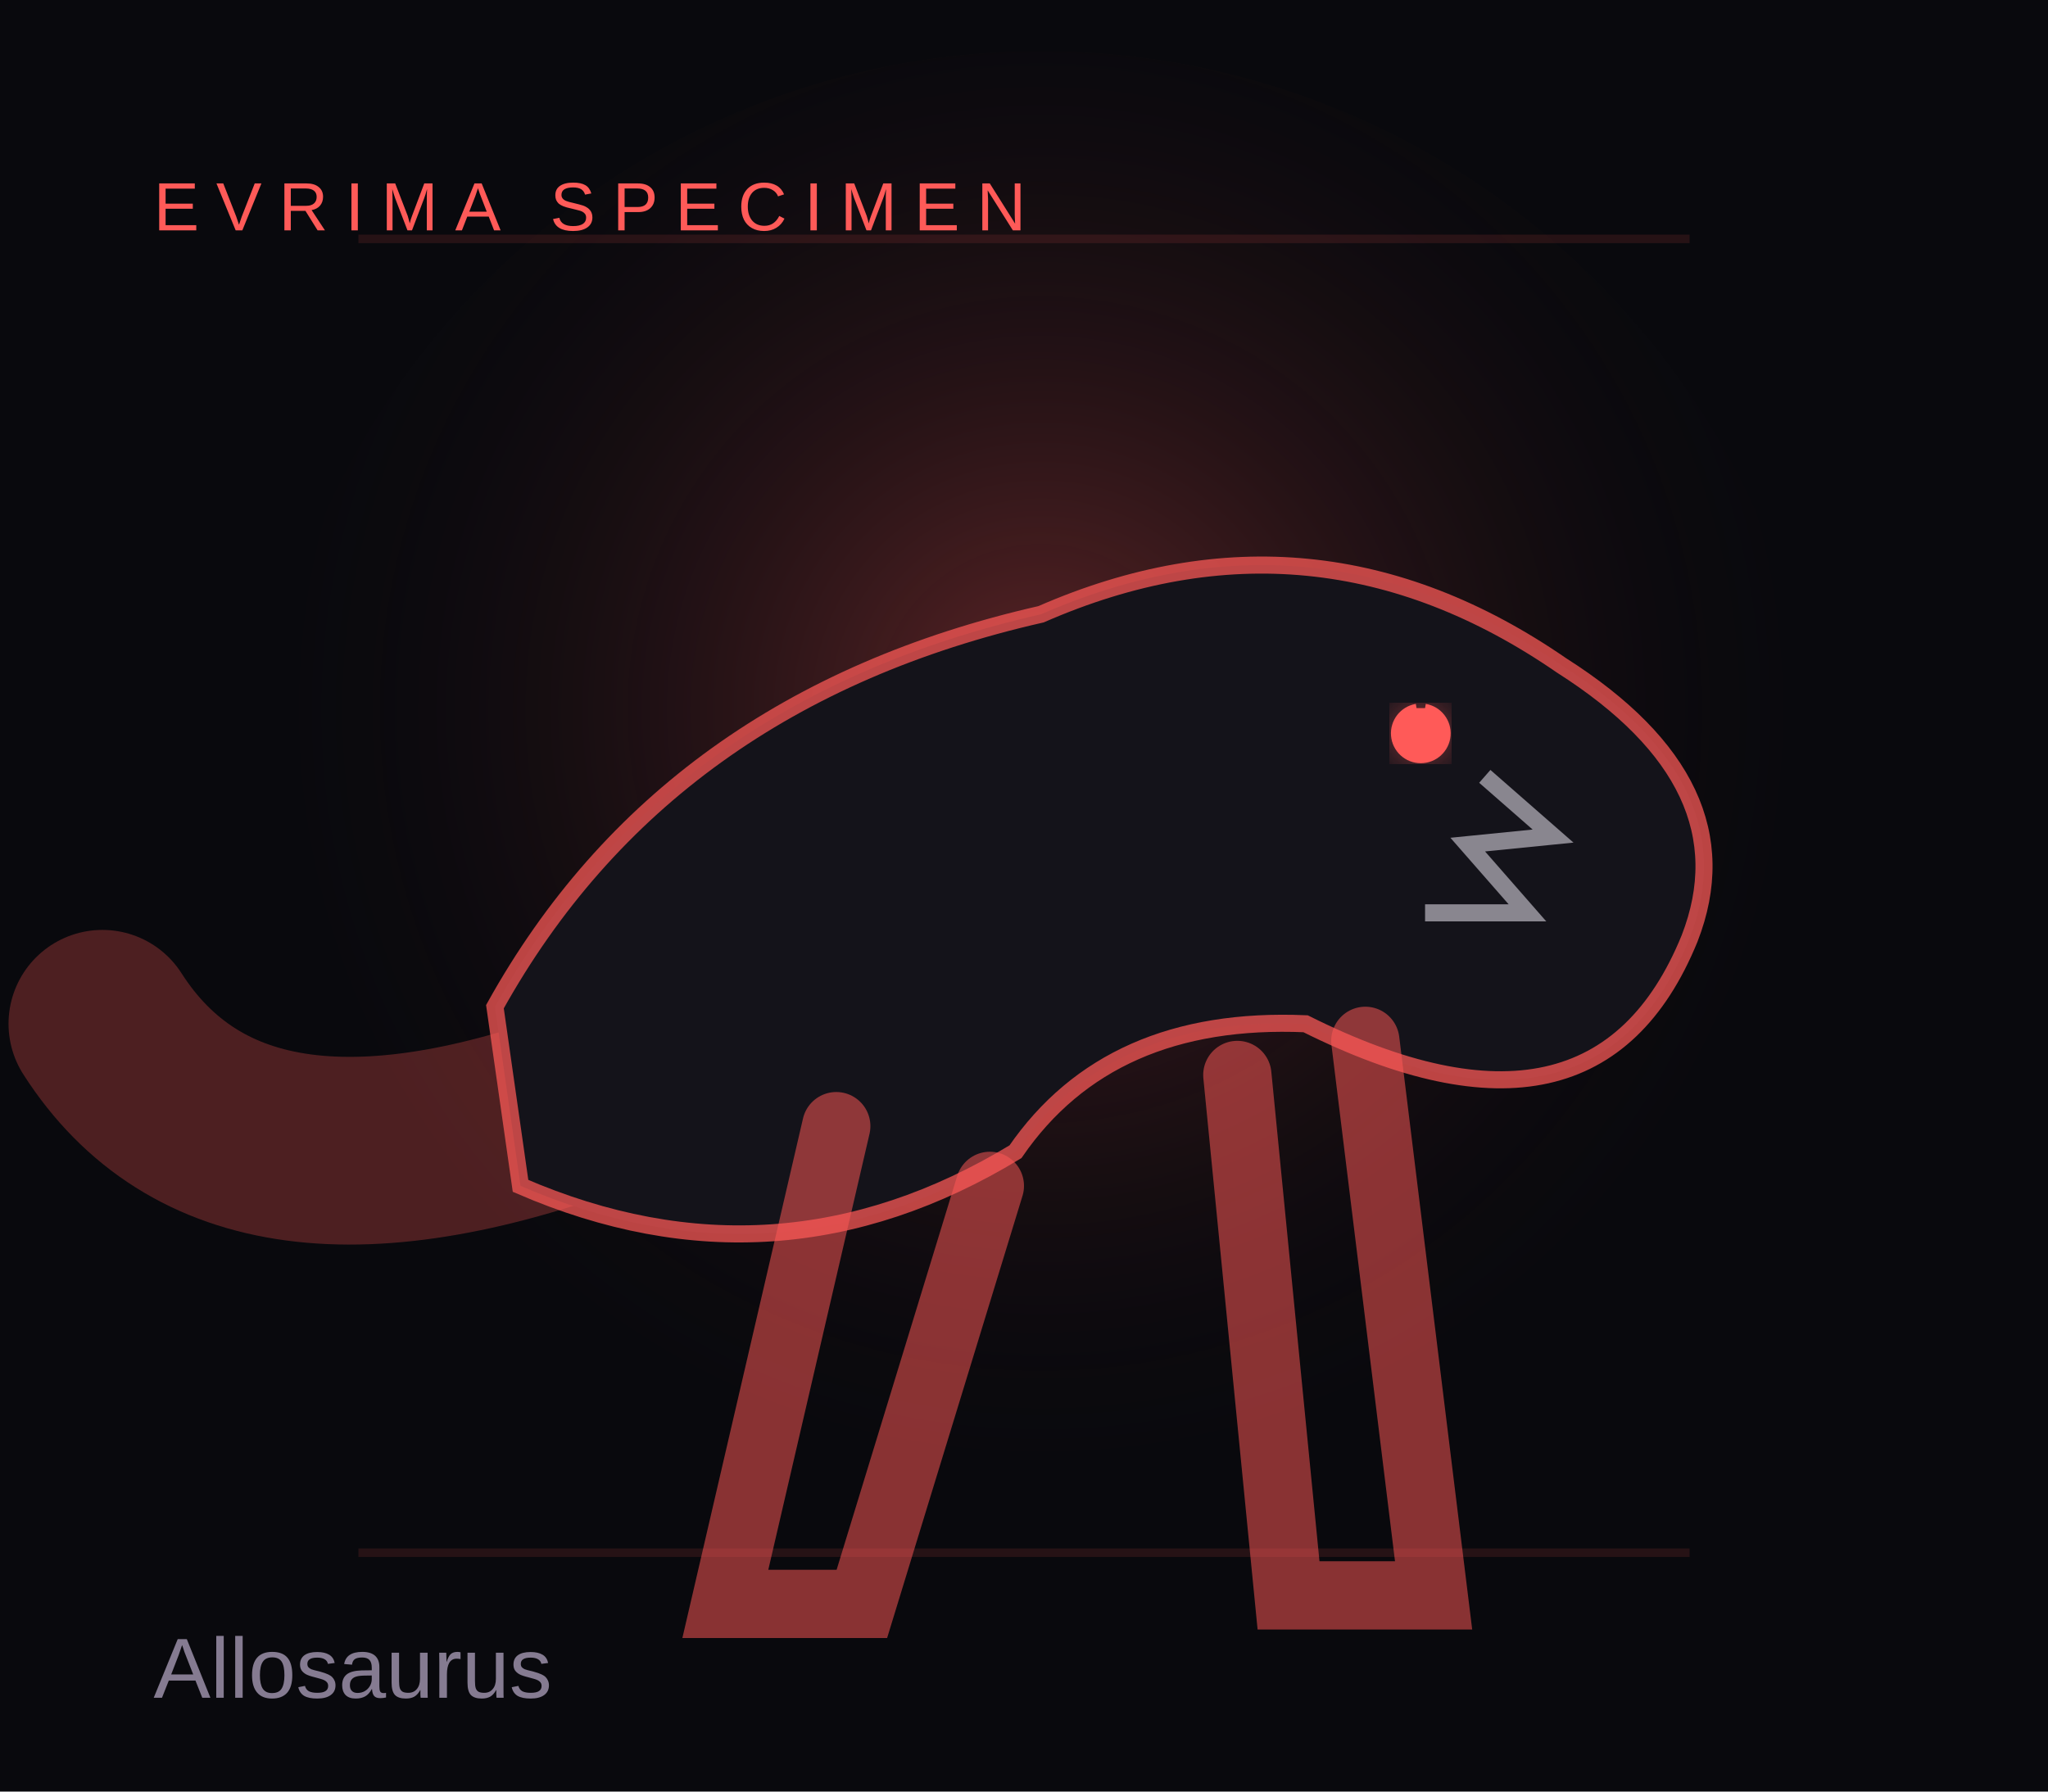
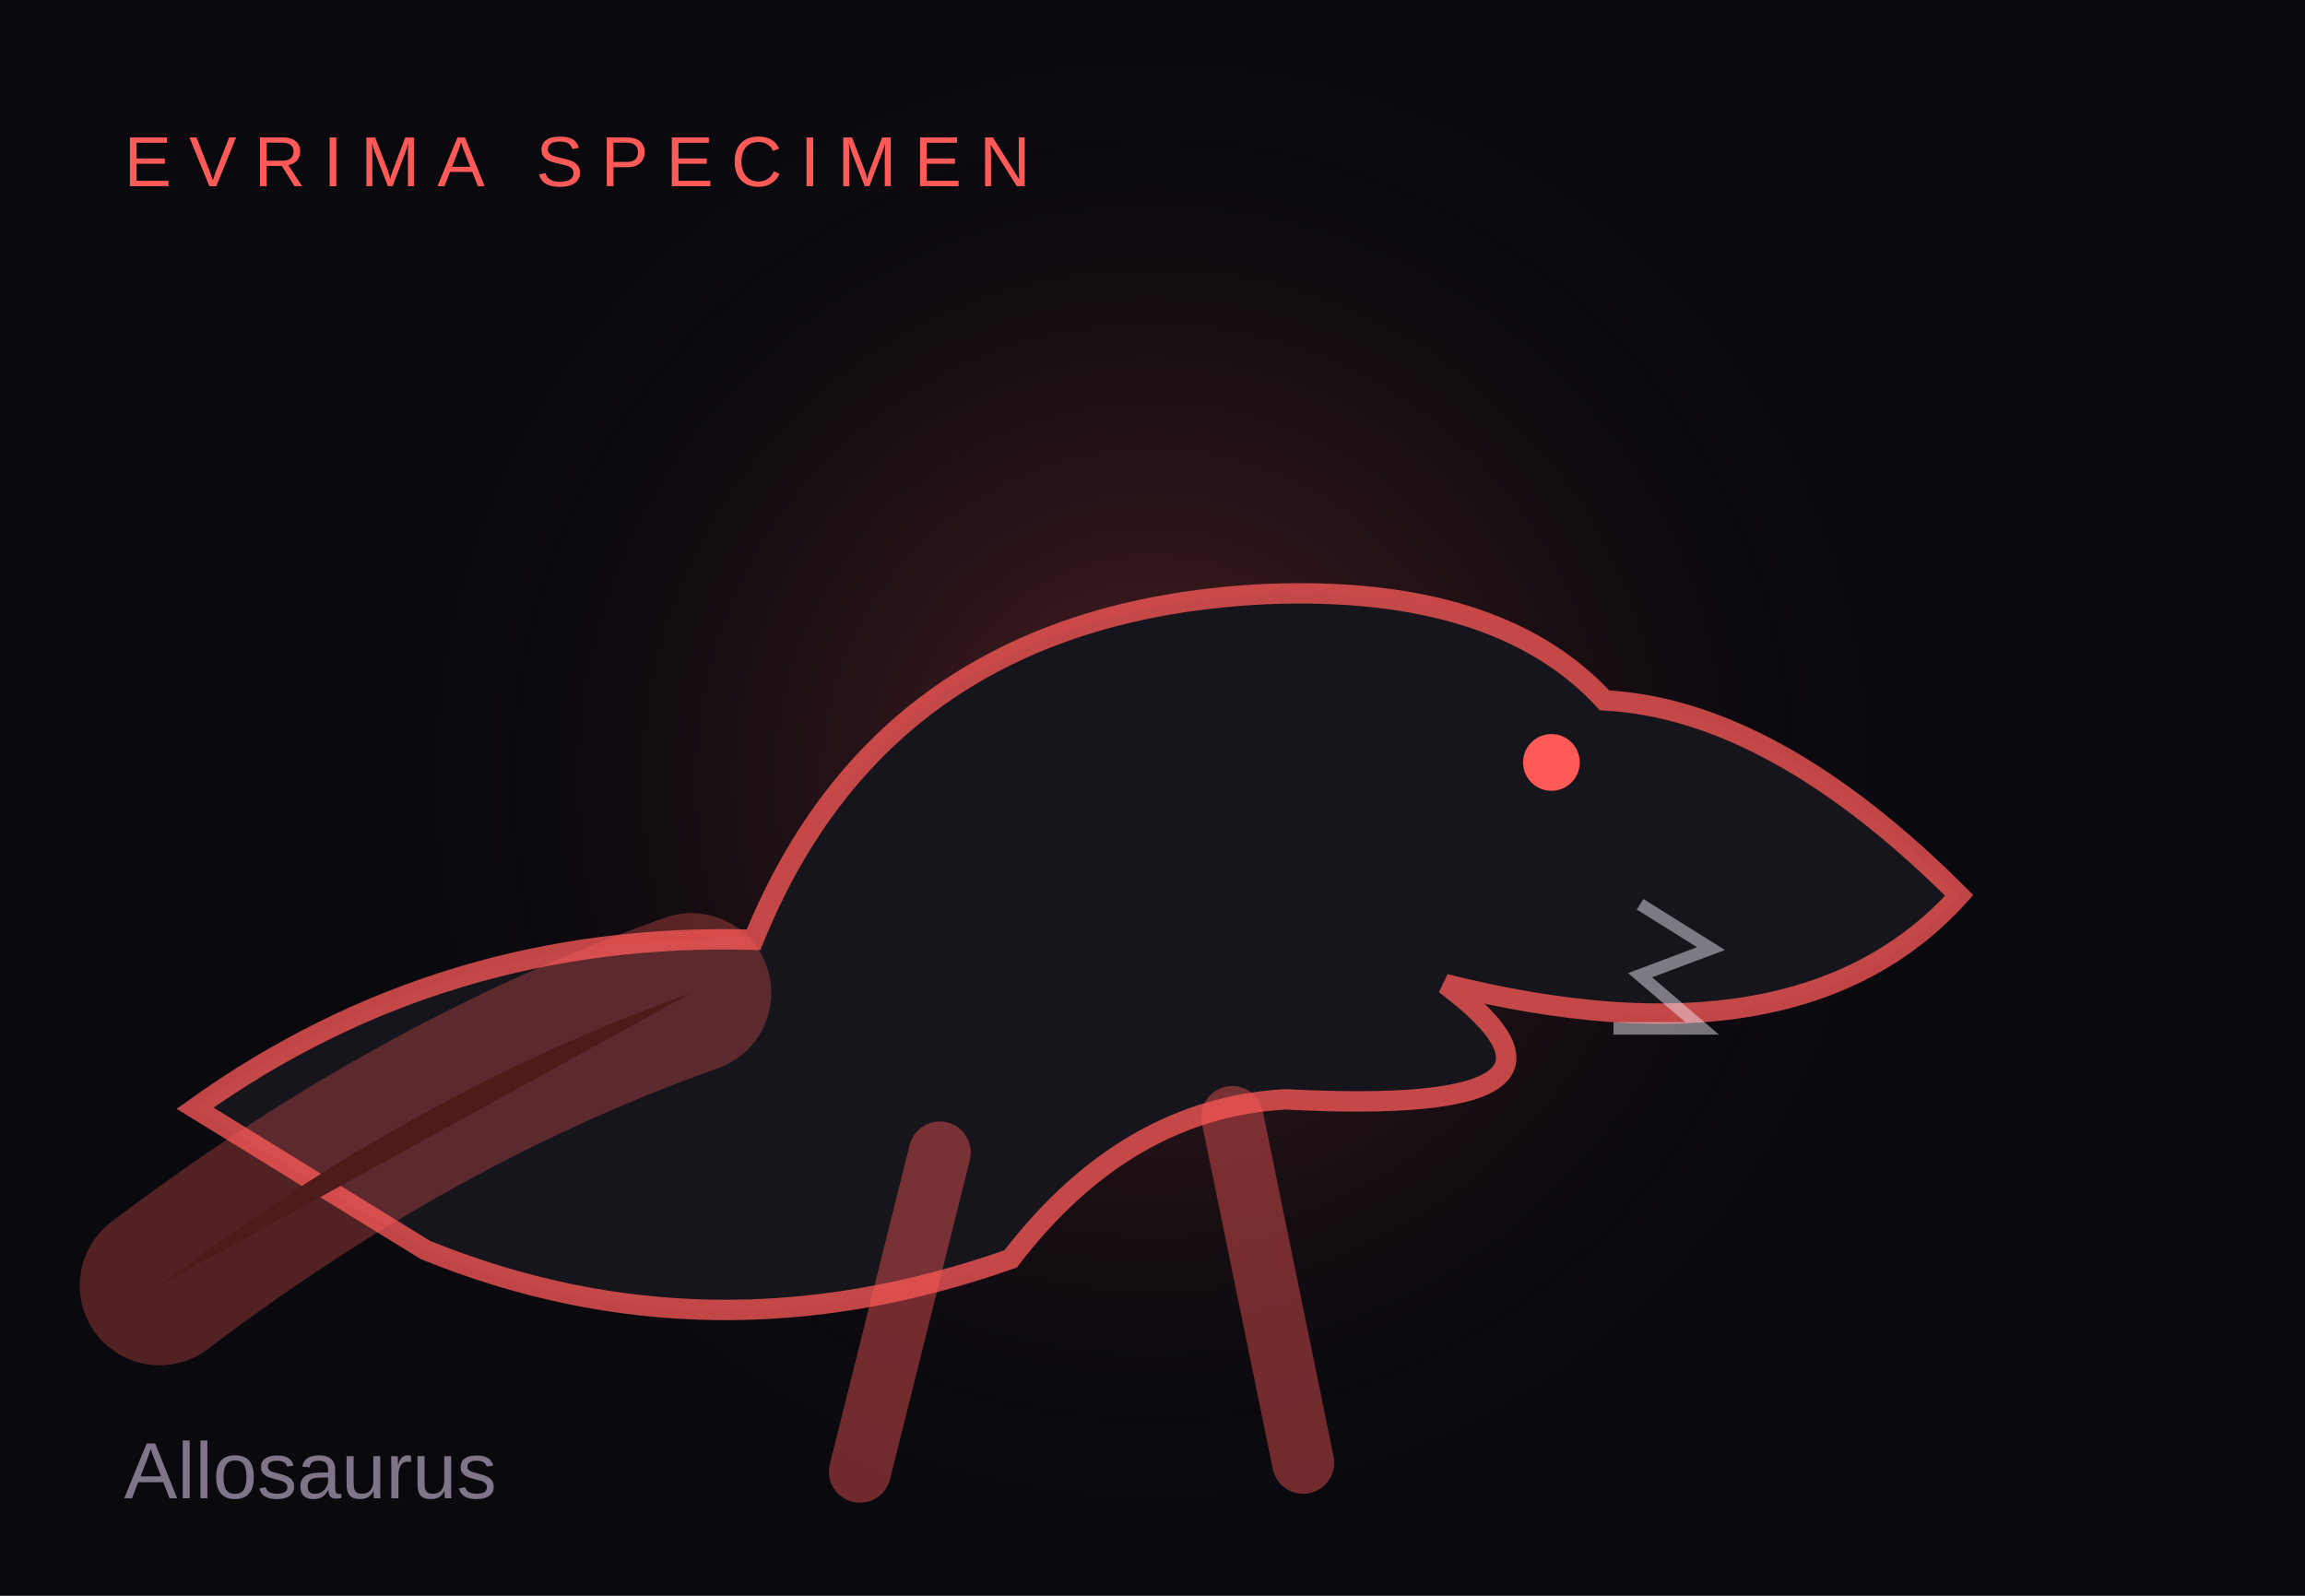
- <svg xmlns="http://www.w3.org/2000/svg" viewBox="0 0 240 210">
+ <svg xmlns="http://www.w3.org/2000/svg" viewBox="0 0 260 180">
  <defs>
-     <radialGradient id="g" cx="50%" cy="42%">
-       <stop offset="0" stop-color="#ff5a58" stop-opacity=".35" />
-       <stop offset="1" stop-color="#09090d" stop-opacity="0" />
+     <radialGradient id="r">
+       <stop stop-color="#ff5a58" stop-opacity=".30" />
+       <stop offset="1" stop-color="#08080c" stop-opacity="0" />
    </radialGradient>
-     <filter id="glow">
-       <feGaussianBlur stdDeviation="3" result="b" />
-       <feMerge>
-         <feMergeNode in="b" />
-         <feMergeNode in="SourceGraphic" />
-       </feMerge>
-     </filter>
  </defs>
-   <rect width="240" height="210" fill="#09090d" />
-   <circle cx="122" cy="98" r="92" fill="url(#g)" />
-   <path d="M72 128 Q28 145 12 120" fill="none" stroke="#ff5a58" stroke-opacity=".28" stroke-width="22" stroke-linecap="round" />
-   <path d="M58 118 Q78 82 122 72 Q154 58 183 78 Q205 92 198 110 Q187 137 153 120 Q130 119 119 135 Q91 152 61 139 Z" fill="#14131a" stroke="#ff5a58" stroke-opacity=".72" stroke-width="2" />
-   <path d="M98 132 L85 188 L101 188 L116 139 M145 126 L151 187 L168 187 L160 122" fill="none" stroke="#ff5a58" stroke-opacity=".52" stroke-width="8" stroke-linecap="round" />
-   <path d="" fill="none" stroke="#ff5a58" stroke-width="5" stroke-linecap="round" />
-   <path d="" fill="none" stroke="#ff5a58" stroke-width="5" />
-   <path d="" fill="none" stroke="#ff5a58" stroke-width="4" />
-   <path d="M174 91 l8 7 l-10 1 l7 8 l-12 0" fill="none" stroke="#e9e4ef" stroke-opacity=".55" stroke-width="2" />
-   <path d="M166 83 a3 3 0 1 0 1 0" fill="#ff5a58" stroke="#ff5a58" filter="url(#glow)" />
-   <path d="M42 28 H198 M42 182 H198" stroke="#ff5a58" stroke-opacity=".12" />
-   <text x="18" y="27" fill="#ff5a58" font-family="Arial" font-size="8" letter-spacing="2">EVRIMA SPECIMEN</text>
-   <text x="18" y="199" fill="#857b91" font-family="Arial" font-size="10">Allosaurus</text>
+   <rect width="260" height="180" fill="#09090e" />
+   <circle cx="130" cy="88" r="90" fill="url(#r)" />
+   <path d="M22 125 Q50 105 85 106 Q100 69 143 67 Q169 66 181 79 Q200 80 221 101 Q203 121 163 111 Q183 126 145 124 Q127 125 114 142 Q80 154 48 141 Z" fill="#17151c" stroke="#ff5a58" stroke-opacity=".75" stroke-width="2.3" />
+   <path d="M78 112 Q47 123 18 145" stroke="#ff5a58" stroke-opacity=".30" stroke-width="18" stroke-linecap="round" />
+   <path d="M106 130 l-9 36 M139 126 l8 39" stroke="#ff5a58" stroke-opacity=".42" stroke-width="7" stroke-linecap="round" />
+   <circle cx="175" cy="86" r="3.2" fill="#ff5a58" />
+   <path d="M185 102 l8 5 -8 3 7 6 -10 0" fill="none" stroke="#eee8f2" stroke-opacity=".48" stroke-width="1.4" />
+   <text x="14" y="21" fill="#ff5a58" font-family="Arial" font-size="8" letter-spacing="2">EVRIMA SPECIMEN</text>
+   <text x="14" y="169" fill="#7f7588" font-family="Arial" font-size="9">Allosaurus</text>
</svg>
